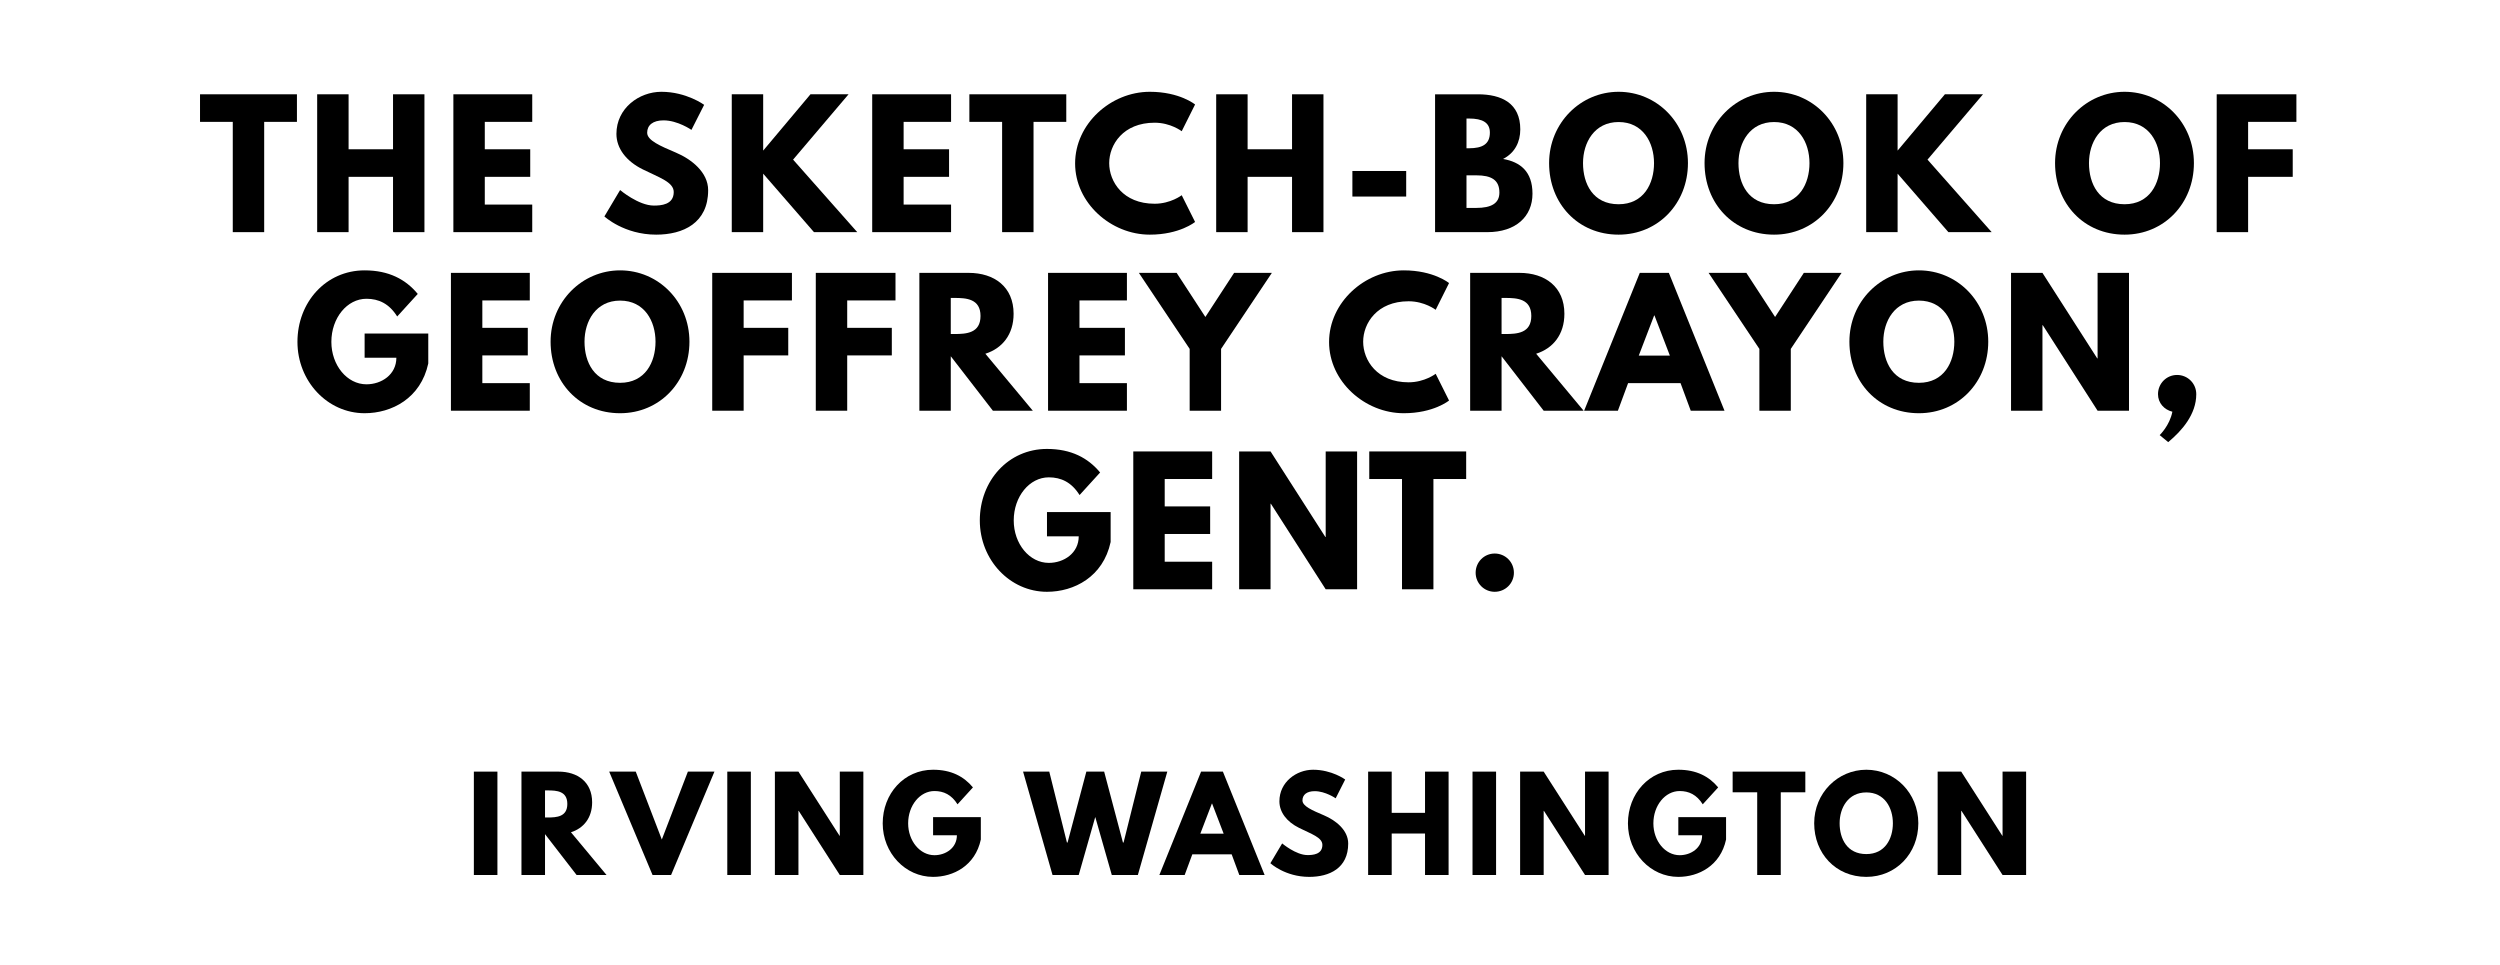
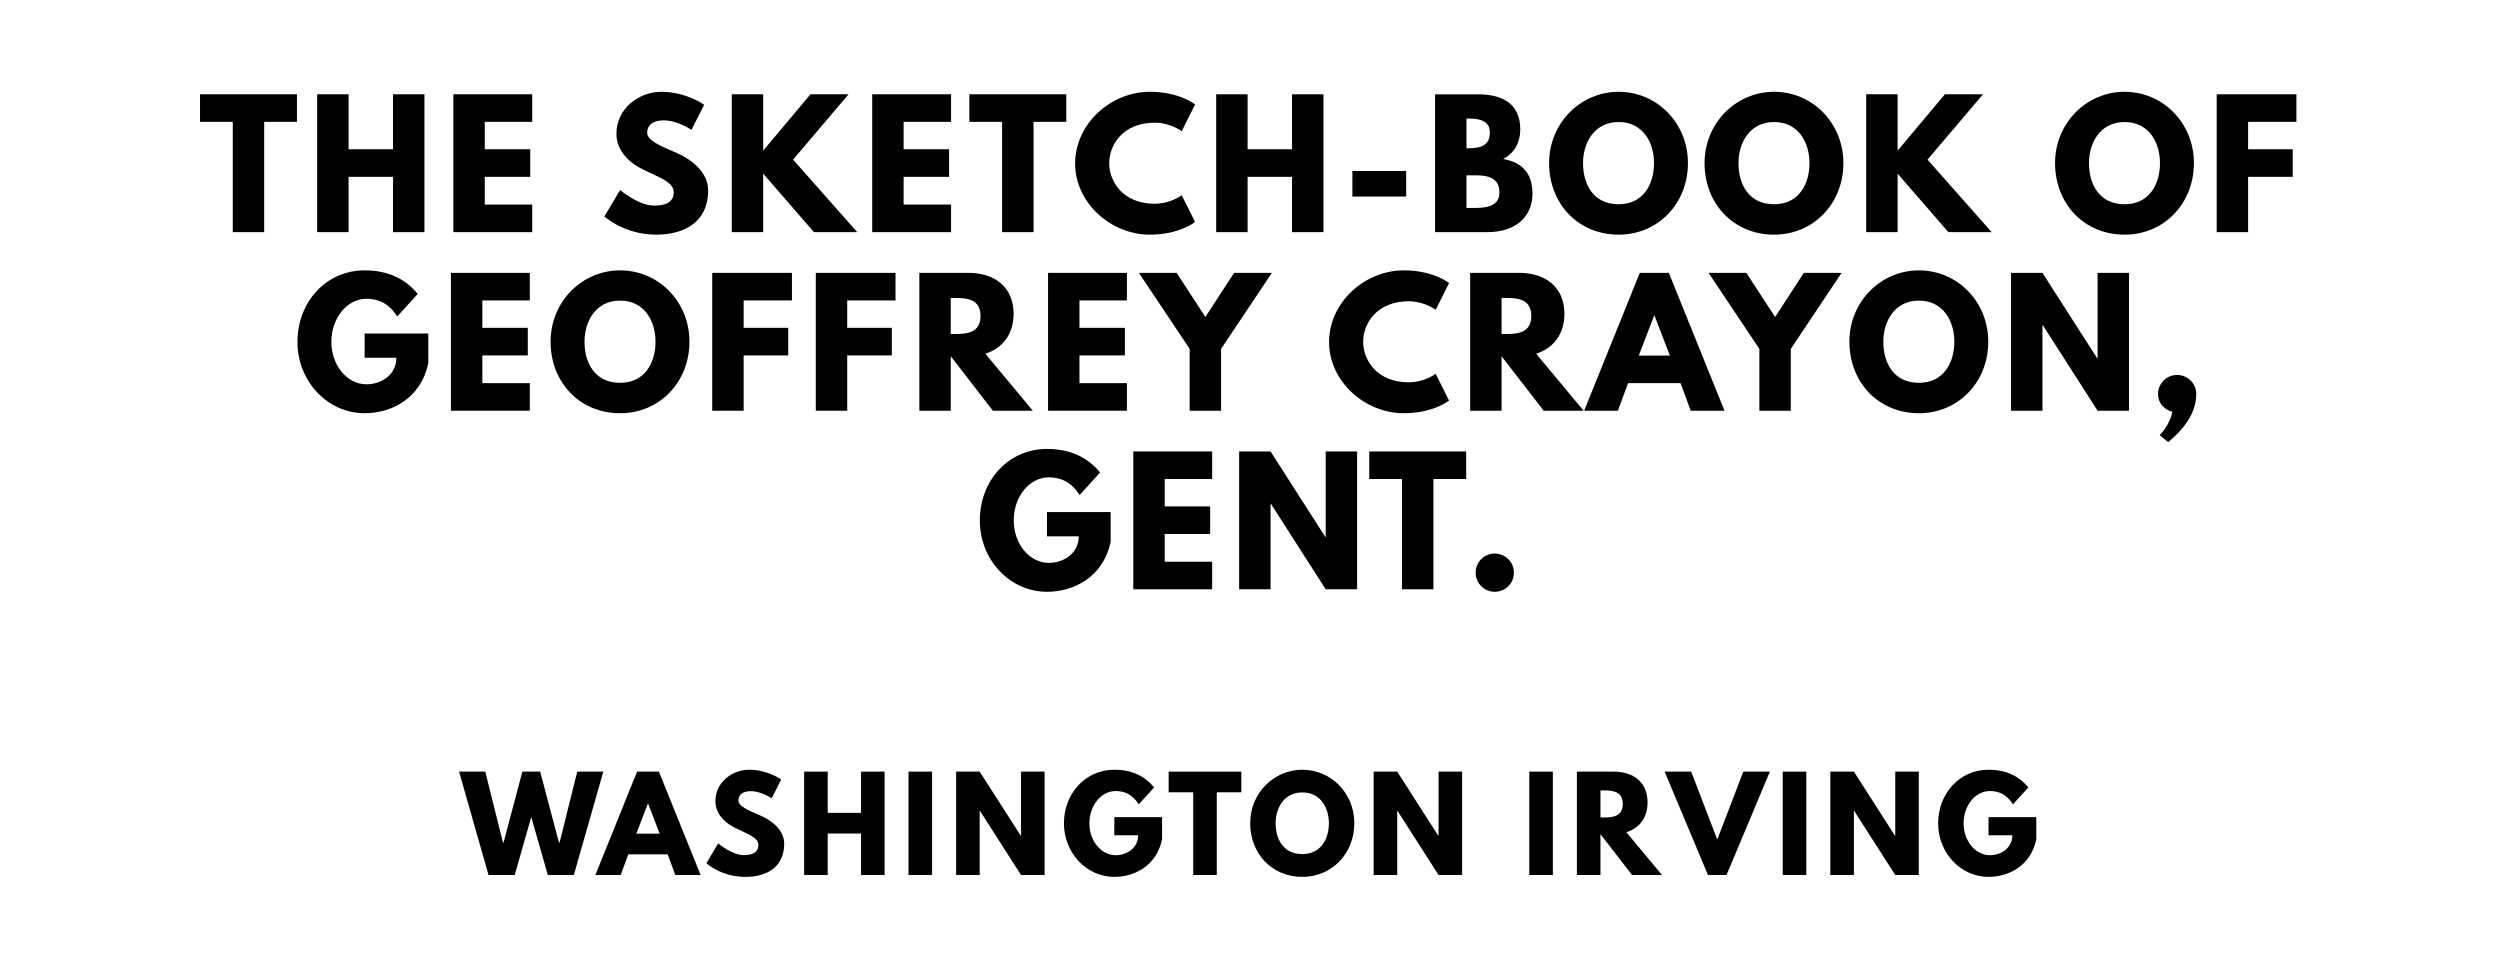
<svg xmlns="http://www.w3.org/2000/svg" version="1.1" viewBox="0 0 1400 540">
-   <style type="text/css">
- 		text{
- 			;
- 			;
- 			;
- 		}
- 
- 		.title{
- 			;
- 		}
- 
- 		.author{
- 			;
- 		}
- 	</style>
  <g>
    <path d="m 112.013,68.246 18.339,0 0,61.754 17.591,0 0,-61.754 18.339,0 0,-15.439 -54.269,0 0,15.439 z" />
    <path d="m 195.208,99.029 24.889,0 0,30.971 17.591,0 0,-77.193 -17.591,0 0,30.784 -24.889,0 0,-30.784 -17.591,0 0,77.193 17.591,0 0,-30.971 z" />
    <path d="m 298.053,52.807 -44.164,0 0,77.193 44.164,0 0,-15.439 -26.573,0 0,-15.532 25.45,0 0,-15.439 -25.45,0 0,-15.345 26.573,0 0,-15.439 z" />
    <path d="m 370.367,51.404 c -12.444,0 -25.17,9.17 -25.17,23.579 0,8.047 5.427,15.251 14.69,19.836 9.17,4.585 17.404,7.111 17.404,12.725 0,7.205 -7.298,7.579 -11.135,7.579 -8.608,0 -18.901,-8.702 -18.901,-8.702 l -8.795,14.784 c 0,0 10.947,10.199 29.006,10.199 15.064,0 29.099,-6.456 29.099,-24.889 0,-10.105 -9.45,-17.404 -18.058,-21.053 -8.795,-3.743 -16.094,-6.83 -16.094,-11.135 0,-4.211 3.181,-6.924 9.17,-6.924 7.953,0 15.626,5.333 15.626,5.333 l 7.111,-14.035 c 0,0 -9.918,-7.298 -23.953,-7.298 z" />
    <path d="m 480.057,130 -35.93,-40.608 31.064,-36.585 -21.333,0 -26.48,31.532 0,-31.532 -17.591,0 0,77.193 17.591,0 0,-32.749 L 455.823,130 l 24.234,0 z" />
    <path d="m 532.599,52.807 -44.164,0 0,77.193 44.164,0 0,-15.439 -26.573,0 0,-15.532 25.45,0 0,-15.439 -25.45,0 0,-15.345 26.573,0 0,-15.439 z" />
    <path d="m 542.846,68.246 18.339,0 0,61.754 17.591,0 0,-61.754 18.339,0 0,-15.439 -54.269,0 0,15.439 z" />
    <path d="m 646.602,114.094 c -17.684,0 -25.45,-12.351 -25.45,-22.737 0,-10.292 7.766,-22.643 25.45,-22.643 8.982,0 15.158,4.772 15.158,4.772 l 7.485,-14.971 c 0,0 -8.608,-7.111 -25.357,-7.111 -21.895,0 -41.825,17.965 -41.825,40.14 0,22.082 20.023,39.86 41.825,39.86 16.749,0 25.357,-7.111 25.357,-7.111 l -7.485,-14.971 c 0,0 -6.175,4.772 -15.158,4.772 z" />
    <path d="m 698.658,99.029 24.889,0 0,30.971 17.591,0 0,-77.193 -17.591,0 0,30.784 -24.889,0 0,-30.784 -17.591,0 0,77.193 17.591,0 0,-30.971 z" />
    <path d="m 757.339,95.754 0,14.316 30.129,0 0,-14.316 -30.129,0 z" />
    <path d="m 803.64,52.807 0,77.193 29.287,0 c 16,0 25.263,-8.795 25.263,-21.52 0,-12.444 -6.83,-17.778 -16.468,-19.462 6.55,-3.368 9.637,-9.45 9.637,-16.561 0,-14.69 -10.48,-19.649 -23.766,-19.649 l -23.953,0 z m 17.591,30.222 0,-16.655 1.404,0 c 7.673,0 11.696,2.339 11.696,7.86 0,6.456 -4.117,8.795 -11.696,8.795 l -1.404,0 z m 0,33.404 0,-18.246 5.52,0 c 8.327,0 12.912,2.526 12.912,9.637 0,6.082 -4.585,8.608 -12.912,8.608 l -5.52,0 z" />
    <path d="m 867.496,91.357 c 0,22.55 16.094,40.047 38.924,40.047 22.175,0 38.83,-17.497 38.83,-40.047 0,-22.55 -17.404,-39.953 -38.83,-39.953 -21.24,0 -38.924,17.404 -38.924,39.953 z m 18.994,0 c 0,-11.509 6.363,-23.018 19.93,-23.018 13.661,0 19.836,11.509 19.836,23.018 0,11.509 -5.801,23.018 -19.836,23.018 -14.409,0 -19.93,-11.509 -19.93,-23.018 z" />
    <path d="m 954.55,91.357 c 0,22.55 16.094,40.047 38.924,40.047 22.175,0 38.83,-17.497 38.83,-40.047 0,-22.55 -17.404,-39.953 -38.83,-39.953 -21.24,0 -38.924,17.404 -38.924,39.953 z m 18.994,0 c 0,-11.509 6.363,-23.018 19.93,-23.018 13.661,0 19.836,11.509 19.836,23.018 0,11.509 -5.801,23.018 -19.836,23.018 -14.409,0 -19.93,-11.509 -19.93,-23.018 z" />
    <path d="m 1115.335,130 -35.93,-40.608 31.064,-36.585 -21.333,0 -26.48,31.532 0,-31.532 -17.591,0 0,77.193 17.591,0 0,-32.749 28.445,32.749 24.234,0 z" />
    <path d="m 1150.836,91.357 c 0,22.55 16.094,40.047 38.924,40.047 22.175,0 38.83,-17.497 38.83,-40.047 0,-22.55 -17.404,-39.953 -38.83,-39.953 -21.24,0 -38.924,17.404 -38.924,39.953 z m 18.994,0 c 0,-11.509 6.362,-23.018 19.93,-23.018 13.661,0 19.836,11.509 19.836,23.018 0,11.509 -5.801,23.018 -19.836,23.018 -14.409,0 -19.93,-11.509 -19.93,-23.018 z" />
    <path d="m 1285.984,52.807 -44.632,0 0,77.193 17.591,0 0,-30.971 24.983,0 0,-15.439 -24.983,0 0,-15.345 27.041,0 0,-15.439 z" />
  </g>
  <g>
    <path d="m 239.834,186.772 -35.649,0 0,13.567 17.778,0 c 0,9.45 -8.327,14.877 -16.749,14.877 -10.854,0 -19.649,-10.667 -19.649,-23.766 0,-13.38 8.795,-24.14 19.649,-24.14 6.83,0 12.725,2.713 17.216,9.918 l 11.509,-12.632 c -6.737,-8.14 -16.187,-13.193 -29.754,-13.193 -21.708,0 -37.614,17.871 -37.614,40.047 0,22.082 16.842,39.953 37.614,39.953 15.158,0 31.439,-8.327 35.649,-27.883 l 0,-16.749 z" />
    <path d="m 296.682,152.807 -44.164,0 0,77.193 44.164,0 0,-15.439 -26.573,0 0,-15.532 25.45,0 0,-15.439 -25.45,0 0,-15.345 26.573,0 0,-15.439 z" />
    <path d="m 308.333,191.357 c 0,22.55 16.094,40.047 38.924,40.047 22.175,0 38.83,-17.497 38.83,-40.047 0,-22.55 -17.404,-39.953 -38.83,-39.953 -21.24,0 -38.924,17.404 -38.924,39.953 z m 18.994,0 c 0,-11.509 6.363,-23.018 19.93,-23.018 13.661,0 19.836,11.509 19.836,23.018 0,11.509 -5.801,23.018 -19.836,23.018 -14.409,0 -19.93,-11.509 -19.93,-23.018 z" />
    <path d="m 443.48,152.807 -44.632,0 0,77.193 17.591,0 0,-30.971 24.982,0 0,-15.439 -24.982,0 0,-15.345 27.041,0 0,-15.439 z" />
    <path d="m 501.477,152.807 -44.632,0 0,77.193 17.591,0 0,-30.971 24.982,0 0,-15.439 -24.982,0 0,-15.345 27.041,0 0,-15.439 z" />
    <path d="m 514.843,152.807 0,77.193 17.591,0 0,-30.503 23.579,30.503 22.363,0 -26.573,-31.906 c 9.45,-2.994 15.813,-10.76 15.813,-22.363 0,-15.158 -10.854,-22.924 -25.17,-22.924 l -27.602,0 z m 17.591,34.246 0,-20.211 2.058,0 c 6.643,0 14.596,0.468 14.596,10.105 0,9.637 -7.953,10.105 -14.596,10.105 l -2.058,0 z" />
    <path d="m 631.075,152.807 -44.164,0 0,77.193 44.164,0 0,-15.439 -26.573,0 0,-15.532 25.45,0 0,-15.439 -25.45,0 0,-15.345 26.573,0 0,-15.439 z" />
    <path d="m 637.767,152.807 28.444,42.573 0,34.62 17.591,0 0,-34.62 28.444,-42.573 -21.146,0 -16.094,24.702 -16.094,-24.702 -21.146,0 z" />
    <path d="m 788.821,214.094 c -17.684,0 -25.45,-12.351 -25.45,-22.737 0,-10.292 7.766,-22.643 25.45,-22.643 8.982,0 15.158,4.772 15.158,4.772 l 7.485,-14.971 c 0,0 -8.608,-7.111 -25.357,-7.111 -21.895,0 -41.825,17.965 -41.825,40.14 0,22.082 20.023,39.86 41.825,39.86 16.749,0 25.357,-7.111 25.357,-7.111 l -7.485,-14.971 c 0,0 -6.175,4.772 -15.158,4.772 z" />
    <path d="m 823.286,152.807 0,77.193 17.591,0 0,-30.503 23.579,30.503 22.363,0 -26.573,-31.906 c 9.45,-2.994 15.813,-10.76 15.813,-22.363 0,-15.158 -10.854,-22.924 -25.17,-22.924 l -27.602,0 z m 17.591,34.246 0,-20.211 2.058,0 c 6.643,0 14.596,0.468 14.596,10.105 0,9.637 -7.953,10.105 -14.596,10.105 l -2.058,0 z" />
    <path d="m 934.559,152.807 -16.281,0 -31.158,77.193 18.901,0 5.708,-15.439 29.38,0 5.708,15.439 18.901,0 -31.158,-77.193 z m 0.561,46.316 -17.404,0 8.608,-22.456 0.187,0 8.608,22.456 z" />
    <path d="m 956.809,152.807 28.444,42.573 0,34.62 17.591,0 0,-34.62 28.445,-42.573 -21.146,0 -16.094,24.702 -16.094,-24.702 -21.146,0 z" />
    <path d="m 1035.665,191.357 c 0,22.55 16.094,40.047 38.924,40.047 22.175,0 38.83,-17.497 38.83,-40.047 0,-22.55 -17.404,-39.953 -38.83,-39.953 -21.24,0 -38.924,17.404 -38.924,39.953 z m 18.994,0 c 0,-11.509 6.363,-23.018 19.93,-23.018 13.661,0 19.836,11.509 19.836,23.018 0,11.509 -5.801,23.018 -19.836,23.018 -14.409,0 -19.93,-11.509 -19.93,-23.018 z" />
    <path d="m 1143.771,182.094 0.187,0 30.69,47.906 17.591,0 0,-77.193 -17.591,0 0,47.906 -0.187,0 -30.69,-47.906 -17.591,0 0,77.193 17.591,0 0,-47.906 z" />
    <path d="m 1219.15,209.977 c -5.895,0 -10.667,4.772 -10.667,10.76 0,4.959 3.462,8.702 8.047,9.825 -1.497,7.766 -7.111,13.099 -7.111,13.099 l 4.772,3.93 c 7.673,-6.363 15.719,-15.532 15.719,-26.854 0,-5.988 -4.772,-10.76 -10.76,-10.76 z" />
  </g>
  <g>
    <path d="m 621.958,286.772 -35.649,0 0,13.567 17.778,0 c 0,9.45 -8.327,14.877 -16.749,14.877 -10.854,0 -19.649,-10.667 -19.649,-23.766 0,-13.38 8.795,-24.14 19.649,-24.14 6.83,0 12.725,2.713 17.216,9.918 l 11.509,-12.632 c -6.737,-8.14 -16.187,-13.193 -29.754,-13.193 -21.708,0 -37.614,17.871 -37.614,40.047 0,22.082 16.842,39.953 37.614,39.953 15.158,0 31.439,-8.327 35.649,-27.883 l 0,-16.749 z" />
    <path d="m 678.806,252.807 -44.164,0 0,77.193 44.164,0 0,-15.439 -26.573,0 0,-15.532 25.45,0 0,-15.439 -25.45,0 0,-15.345 26.573,0 0,-15.439 z" />
    <path d="m 711.509,282.094 0.187,0 30.69,47.906 17.591,0 0,-77.193 -17.591,0 0,47.906 -0.187,0 -30.69,-47.906 -17.591,0 0,77.193 17.591,0 0,-47.906 z" />
    <path d="m 766.787,268.246 18.339,0 0,61.754 17.591,0 0,-61.754 18.339,0 0,-15.439 -54.269,0 0,15.439 z" />
    <path d="m 837.026,309.977 c -5.895,0 -10.667,4.772 -10.667,10.76 0,5.895 4.772,10.667 10.667,10.667 5.988,0 10.76,-4.772 10.76,-10.667 0,-5.988 -4.772,-10.76 -10.76,-10.76 z" />
  </g>
  <g>
-     <path d="m 278.555,432.105 -13.193,0 0,57.895 13.193,0 0,-57.895 z" />
-     <path d="m 292.018,432.105 0,57.895 13.193,0 0,-22.877 17.684,22.877 16.772,0 -19.93,-23.93 c 7.088,-2.246 11.86,-8.07 11.86,-16.772 0,-11.368 -8.14,-17.193 -18.877,-17.193 l -20.702,0 z m 13.193,25.684 0,-15.158 1.544,0 c 4.982,0 10.947,0.351 10.947,7.579 0,7.228 -5.965,7.579 -10.947,7.579 l -1.544,0 z" />
-     <path d="m 365.424,490 10.386,0 24.281,-57.895 -14.877,0 -14.596,38.035 -14.596,-38.035 -14.877,0 L 365.424,490 Z" />
-     <path d="m 420.474,432.105 -13.193,0 0,57.895 13.193,0 0,-57.895 z" />
-     <path d="m 447.129,454.07 0.14,0 23.018,35.93 13.193,0 0,-57.895 -13.193,0 0,35.93 -0.14,0 -23.018,-35.93 -13.193,0 0,57.895 13.193,0 0,-35.93 z" />
-     <path d="m 549.264,457.579 -26.737,0 0,10.175 13.333,0 c 0,7.088 -6.246,11.158 -12.561,11.158 -8.14,0 -14.737,-8 -14.737,-17.825 0,-10.035 6.596,-18.105 14.737,-18.105 5.123,0 9.544,2.035 12.912,7.439 l 8.632,-9.474 c -5.053,-6.105 -12.14,-9.895 -22.316,-9.895 -16.281,0 -28.211,13.404 -28.211,30.035 0,16.561 12.632,29.965 28.211,29.965 11.368,0 23.579,-6.246 26.737,-20.912 l 0,-12.561 z" />
-     <path d="m 622.606,490 14.596,0 16.491,-57.895 -14.596,0 -9.895,39.719 -0.351,0 -10.526,-39.719 -9.965,0 -10.526,39.719 -0.351,0 -9.895,-39.719 -14.667,0 L 589.413,490 604.08,490 613.343,457.509 622.606,490 Z" />
-     <path d="m 684.82,432.105 -12.211,0 L 649.241,490 l 14.175,0 4.281,-11.579 22.035,0 4.281,11.579 14.175,0 -23.368,-57.895 z m 0.421,34.737 -13.053,0 6.456,-16.842 0.14,0 6.456,16.842 z" />
-     <path d="m 735.341,431.053 c -9.333,0 -18.877,6.877 -18.877,17.684 0,6.035 4.07,11.439 11.018,14.877 6.877,3.439 13.053,5.333 13.053,9.544 0,5.404 -5.474,5.684 -8.351,5.684 -6.456,0 -14.175,-6.526 -14.175,-6.526 l -6.596,11.088 c 0,0 8.211,7.649 21.754,7.649 11.298,0 21.825,-4.842 21.825,-18.667 0,-7.579 -7.088,-13.053 -13.544,-15.789 -6.596,-2.807 -12.07,-5.123 -12.07,-8.351 0,-3.158 2.386,-5.193 6.877,-5.193 5.965,0 11.719,4 11.719,4 l 5.333,-10.526 c 0,0 -7.439,-5.474 -17.965,-5.474 z" />
-     <path d="m 779.35,466.772 18.667,0 0,23.228 13.193,0 0,-57.895 -13.193,0 0,23.088 -18.667,0 0,-23.088 -13.193,0 0,57.895 13.193,0 0,-23.228 z" />
-     <path d="m 837.804,432.105 -13.193,0 0,57.895 13.193,0 0,-57.895 z" />
-     <path d="m 864.459,454.07 0.14,0 23.018,35.93 13.193,0 0,-57.895 -13.193,0 0,35.93 -0.14,0 -23.018,-35.93 -13.193,0 0,57.895 13.193,0 0,-35.93 z" />
-     <path d="m 966.594,457.579 -26.737,0 0,10.175 13.333,0 c 0,7.088 -6.246,11.158 -12.561,11.158 -8.14,0 -14.737,-8 -14.737,-17.825 0,-10.035 6.596,-18.105 14.737,-18.105 5.123,0 9.544,2.035 12.912,7.439 l 8.632,-9.474 c -5.053,-6.105 -12.14,-9.895 -22.316,-9.895 -16.281,0 -28.211,13.404 -28.211,30.035 0,16.561 12.632,29.965 28.211,29.965 11.368,0 23.579,-6.246 26.737,-20.912 l 0,-12.561 z" />
-     <path d="m 970.282,443.684 13.754,0 0,46.316 13.193,0 0,-46.316 13.754,0 0,-11.579 -40.702,0 0,11.579 z" />
-     <path d="m 1015.945,461.018 c 0,16.912 12.07,30.035 29.193,30.035 16.632,0 29.123,-13.123 29.123,-30.035 0,-16.912 -13.053,-29.965 -29.123,-29.965 -15.93,0 -29.193,13.053 -29.193,29.965 z m 14.246,0 c 0,-8.632 4.772,-17.263 14.947,-17.263 10.246,0 14.877,8.632 14.877,17.263 0,8.632 -4.351,17.263 -14.877,17.263 -10.807,0 -14.947,-8.632 -14.947,-17.263 z" />
-     <path d="m 1098.275,454.07 0.14,0 23.017,35.93 13.193,0 0,-57.895 -13.193,0 0,35.93 -0.14,0 -23.018,-35.93 -13.193,0 0,57.895 13.193,0 0,-35.93 z" />
+     <path d="m 306.768,490 14.596,0 16.491,-57.895 -14.596,0 -9.895,39.719 -0.351,0 -10.526,-39.719 -9.965,0 -10.526,39.719 -0.351,0 -9.895,-39.719 -14.667,0 16.491,57.895 14.667,0 9.263,-32.491 L 306.768,490 Z" />
+     <path d="m 368.981,432.105 -12.211,0 L 333.402,490 l 14.175,0 4.281,-11.579 22.035,0 4.281,11.579 14.175,0 -23.368,-57.895 z m 0.421,34.737 -13.053,0 6.456,-16.842 0.14,0 6.456,16.842 z" />
+     <path d="m 419.502,431.053 c -9.333,0 -18.877,6.877 -18.877,17.684 0,6.035 4.07,11.439 11.018,14.877 6.877,3.439 13.053,5.333 13.053,9.544 0,5.404 -5.474,5.684 -8.351,5.684 -6.456,0 -14.175,-6.526 -14.175,-6.526 l -6.596,11.088 c 0,0 8.211,7.649 21.754,7.649 11.298,0 21.825,-4.842 21.825,-18.667 0,-7.579 -7.088,-13.053 -13.544,-15.789 -6.596,-2.807 -12.07,-5.123 -12.07,-8.351 0,-3.158 2.386,-5.193 6.877,-5.193 5.965,0 11.719,4 11.719,4 l 5.333,-10.526 c 0,0 -7.439,-5.474 -17.965,-5.474 z" />
+     <path d="m 463.511,466.772 18.667,0 0,23.228 13.193,0 0,-57.895 -13.193,0 0,23.088 -18.667,0 0,-23.088 -13.193,0 0,57.895 13.193,0 0,-23.228 z" />
+     <path d="m 521.965,432.105 -13.193,0 0,57.895 13.193,0 0,-57.895 z" />
+     <path d="m 548.621,454.07 0.14,0 23.018,35.93 13.193,0 0,-57.895 -13.193,0 0,35.93 -0.14,0 -23.018,-35.93 -13.193,0 0,57.895 13.193,0 0,-35.93 z" />
+     <path d="m 650.755,457.579 -26.737,0 0,10.175 13.333,0 c 0,7.088 -6.246,11.158 -12.561,11.158 -8.14,0 -14.737,-8 -14.737,-17.825 0,-10.035 6.596,-18.105 14.737,-18.105 5.123,0 9.544,2.035 12.912,7.439 l 8.632,-9.474 c -5.053,-6.105 -12.14,-9.895 -22.316,-9.895 -16.281,0 -28.211,13.404 -28.211,30.035 0,16.561 12.632,29.965 28.211,29.965 11.368,0 23.579,-6.246 26.737,-20.912 l 0,-12.561 z" />
+     <path d="m 654.443,443.684 13.754,0 0,46.316 13.193,0 0,-46.316 13.754,0 0,-11.579 -40.702,0 0,11.579 z" />
+     <path d="m 700.106,461.018 c 0,16.912 12.07,30.035 29.193,30.035 16.632,0 29.123,-13.123 29.123,-30.035 0,-16.912 -13.053,-29.965 -29.123,-29.965 -15.93,0 -29.193,13.053 -29.193,29.965 z m 14.246,0 c 0,-8.632 4.772,-17.263 14.947,-17.263 10.246,0 14.877,8.632 14.877,17.263 0,8.632 -4.351,17.263 -14.877,17.263 -10.807,0 -14.947,-8.632 -14.947,-17.263 z" />
+     <path d="m 782.436,454.07 0.14,0 23.018,35.93 13.193,0 0,-57.895 -13.193,0 0,35.93 -0.14,0 -23.018,-35.93 -13.193,0 0,57.895 13.193,0 0,-35.93 z" />
+     <path d="m 869.602,432.105 -13.193,0 0,57.895 13.193,0 0,-57.895 z" />
+     <path d="m 883.065,432.105 0,57.895 13.193,0 0,-22.877 17.684,22.877 16.772,0 -19.93,-23.93 c 7.088,-2.246 11.86,-8.07 11.86,-16.772 0,-11.368 -8.14,-17.193 -18.877,-17.193 l -20.702,0 z m 13.193,25.684 0,-15.158 1.544,0 c 4.982,0 10.947,0.351 10.947,7.579 0,7.228 -5.965,7.579 -10.947,7.579 l -1.544,0 z" />
+     <path d="m 956.471,490 10.386,0 24.281,-57.895 -14.877,0 -14.597,38.035 -14.596,-38.035 -14.877,0 L 956.471,490 Z" />
+     <path d="m 1011.521,432.105 -13.193,0 0,57.895 13.193,0 0,-57.895 z" />
+     <path d="m 1038.177,454.07 0.14,0 23.018,35.93 13.193,0 0,-57.895 -13.193,0 0,35.93 -0.14,0 -23.017,-35.93 -13.193,0 0,57.895 13.193,0 0,-35.93 z" />
+     <path d="m 1140.311,457.579 -26.737,0 0,10.175 13.333,0 c 0,7.088 -6.246,11.158 -12.561,11.158 -8.14,0 -14.737,-8 -14.737,-17.825 0,-10.035 6.596,-18.105 14.737,-18.105 5.123,0 9.544,2.035 12.912,7.439 l 8.632,-9.474 c -5.053,-6.105 -12.14,-9.895 -22.316,-9.895 -16.281,0 -28.21,13.404 -28.21,30.035 0,16.561 12.632,29.965 28.21,29.965 11.368,0 23.579,-6.246 26.737,-20.912 l 0,-12.561 z" />
  </g>
</svg>
